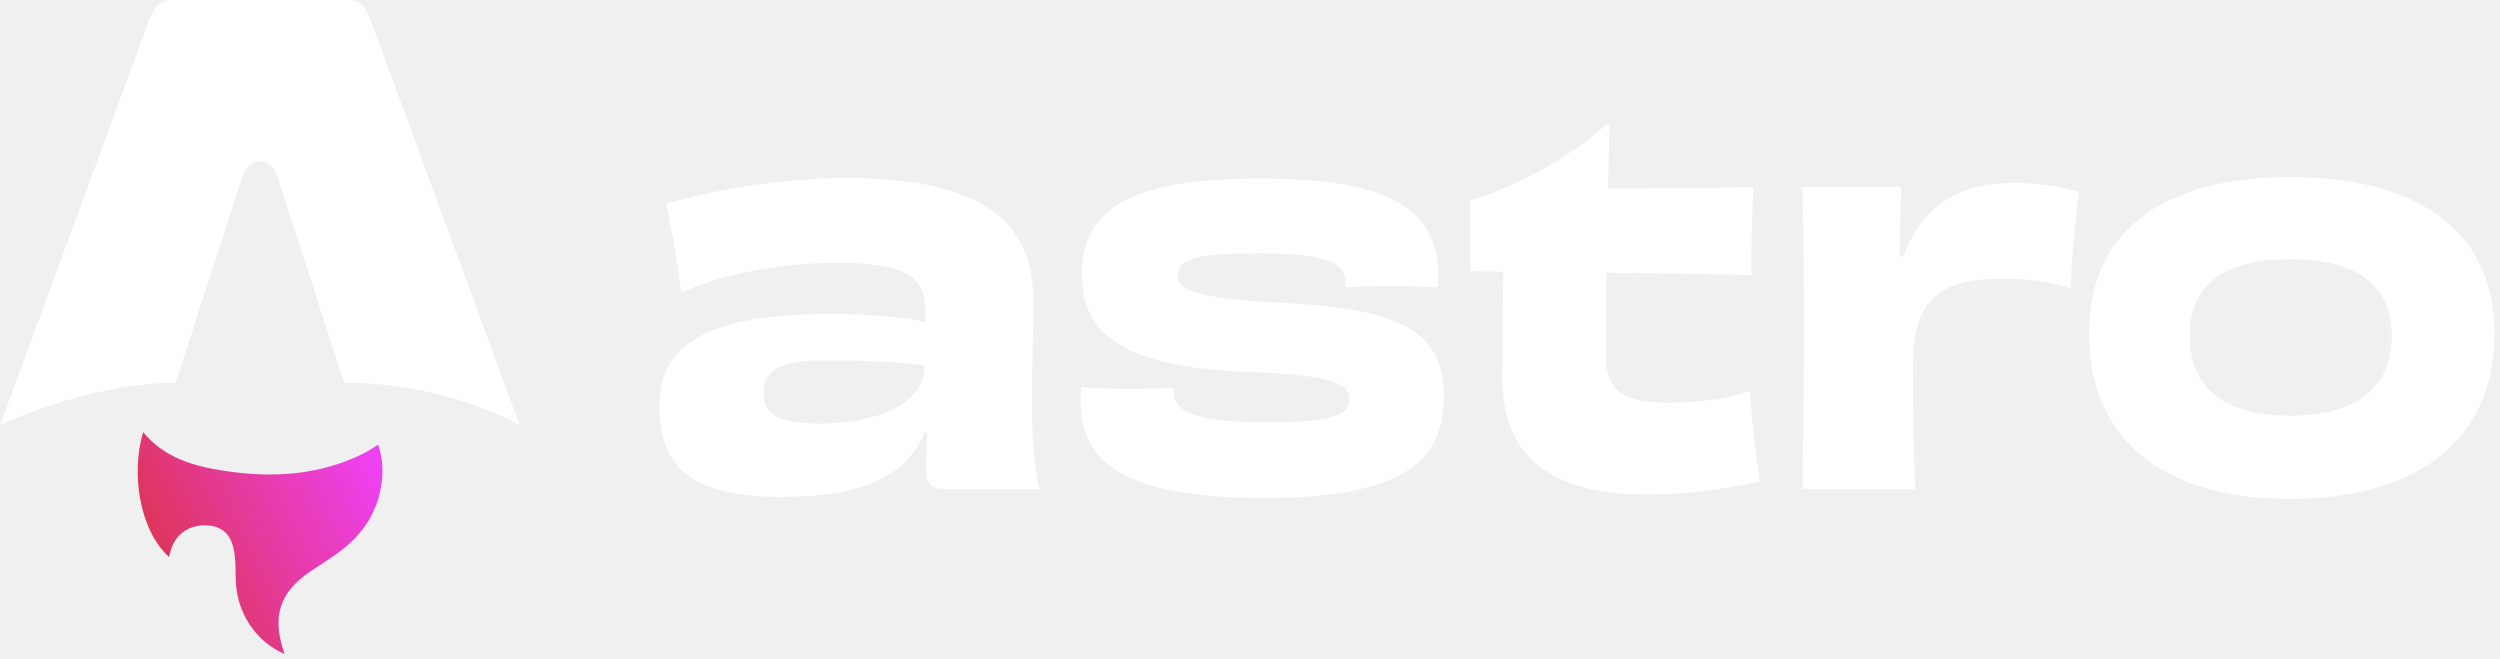
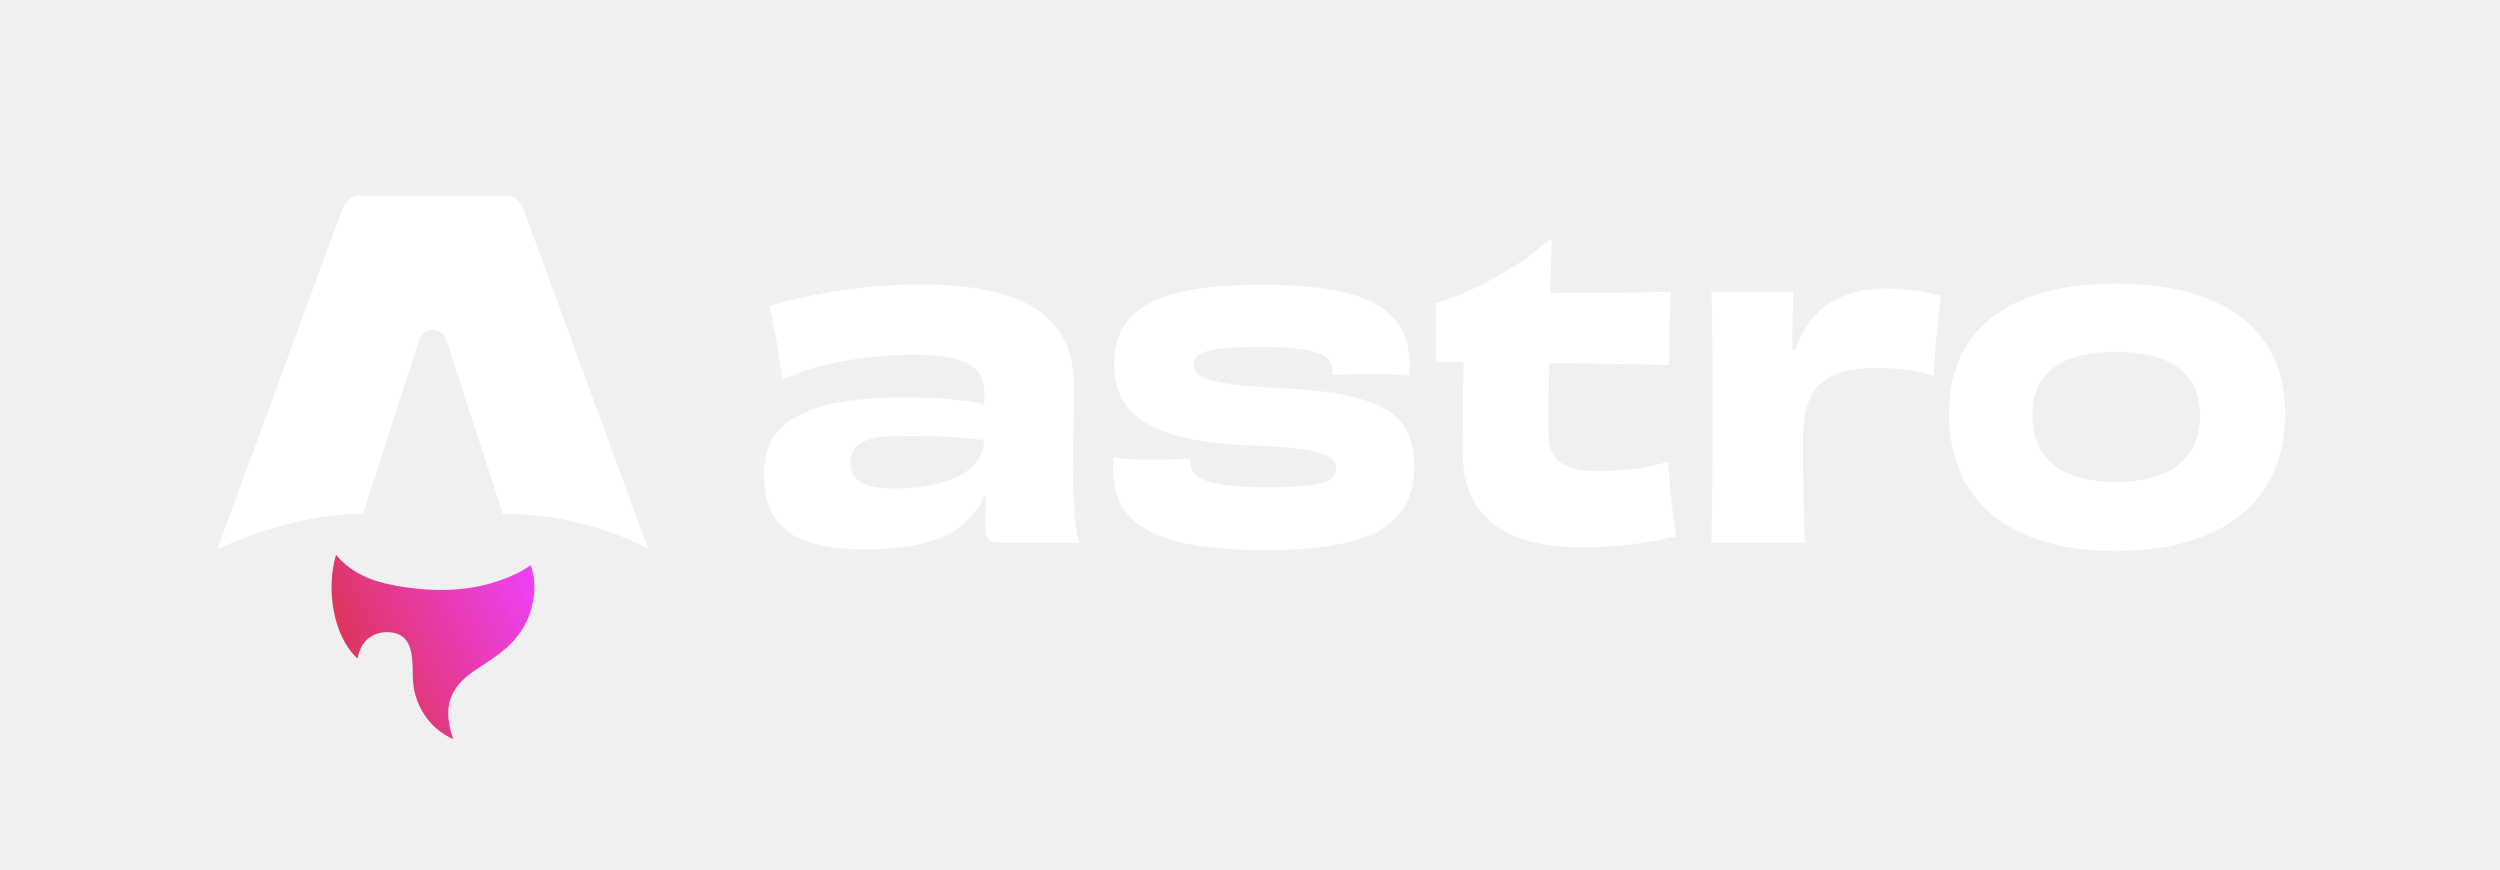
- <svg xmlns="http://www.w3.org/2000/svg" width="300" height="79" viewBox="0 0 300 79" fill="none">
-   <g clip-path="url(#clip0_831_2284)">
-     <path d="M20.287 66.846C16.732 63.605 15.695 56.795 17.175 51.861C19.743 54.972 23.301 55.957 26.986 56.513C32.675 57.372 38.262 57.051 43.547 54.457C44.151 54.16 44.71 53.765 45.371 53.365C45.867 54.8 45.996 56.249 45.822 57.724C45.401 61.315 43.61 64.089 40.76 66.191C39.621 67.033 38.415 67.784 37.238 68.578C33.623 71.015 32.644 73.873 34.003 78.031C34.035 78.132 34.064 78.233 34.137 78.481C32.291 77.656 30.943 76.457 29.915 74.879C28.83 73.214 28.314 71.372 28.287 69.379C28.273 68.409 28.273 67.431 28.142 66.475C27.823 64.144 26.726 63.1 24.66 63.04C22.538 62.978 20.861 64.286 20.416 66.346C20.382 66.504 20.332 66.66 20.283 66.844L20.287 66.846Z" fill="url(#paint0_linear_831_2284)" />
-     <path d="M0 51.039C0 51.039 10.525 45.925 21.079 45.925L29.037 21.359C29.335 20.171 30.205 19.363 31.187 19.363C32.169 19.363 33.039 20.171 33.337 21.359L41.294 45.925C53.794 45.925 62.373 51.039 62.373 51.039C62.373 51.039 44.496 2.459 44.461 2.361C43.948 0.925 43.082 0 41.914 0H20.461C19.294 0 18.462 0.925 17.914 2.361C17.876 2.457 0 51.039 0 51.039Z" fill="white" />
-     <path d="M110.967 43.965C110.967 48.27 105.599 50.841 98.167 50.841C93.33 50.841 91.619 49.645 91.619 47.134C91.619 44.503 93.743 43.248 98.58 43.248C102.945 43.248 106.661 43.307 110.967 43.846V43.965ZM111.026 38.644C108.372 38.046 104.361 37.687 99.582 37.687C85.661 37.687 79.113 40.976 79.113 48.629C79.113 56.581 83.596 59.63 93.978 59.63C102.768 59.63 108.726 57.418 110.908 51.977H111.262C111.203 53.292 111.144 54.608 111.144 55.624C111.144 58.434 111.616 58.673 113.917 58.673H124.771C124.181 56.999 123.827 52.276 123.827 48.21C123.827 43.846 124.004 40.557 124.004 36.133C124.004 27.105 118.577 21.365 101.588 21.365C94.273 21.365 86.133 22.62 79.939 24.474C80.529 26.925 81.355 31.888 81.768 35.116C87.136 32.605 94.745 31.529 100.644 31.529C108.785 31.529 111.026 33.382 111.026 37.149V38.644Z" fill="white" />
-     <path d="M140.808 46.476C139.333 46.656 137.328 46.656 135.263 46.656C133.08 46.656 131.075 46.596 129.718 46.416C129.718 46.895 129.659 47.433 129.659 47.911C129.659 55.385 134.555 59.75 151.78 59.75C168.002 59.75 173.252 55.445 173.252 47.852C173.252 40.677 169.772 37.149 154.375 36.372C142.401 35.834 141.339 34.518 141.339 33.024C141.339 31.29 142.873 30.393 150.895 30.393C159.213 30.393 161.454 31.529 161.454 33.92V34.459C162.634 34.399 164.758 34.339 166.94 34.339C169.005 34.339 171.246 34.399 172.544 34.518C172.544 33.98 172.603 33.502 172.603 33.084C172.603 24.294 165.288 21.424 151.131 21.424C135.204 21.424 129.836 25.311 129.836 32.904C129.836 39.72 134.142 43.965 149.42 44.623C160.687 44.982 161.926 46.237 161.926 47.971C161.926 49.825 160.097 50.662 152.193 50.662C143.109 50.662 140.808 49.406 140.808 46.835V46.476Z" fill="white" />
-     <path d="M192.722 14.967C188.416 18.973 180.688 22.979 176.382 24.055C176.441 26.267 176.441 30.333 176.441 32.545L180.393 32.605C180.334 36.85 180.275 41.992 180.275 45.4C180.275 53.352 184.463 59.331 197.5 59.331C202.986 59.331 206.643 58.733 211.185 57.776C210.713 54.847 210.183 50.363 210.006 46.955C207.292 47.852 203.871 48.33 200.095 48.33C194.845 48.33 192.722 46.895 192.722 42.769C192.722 39.182 192.722 35.834 192.781 32.725C199.506 32.785 206.23 32.904 210.183 33.024C210.124 29.915 210.242 25.43 210.419 22.441C204.697 22.561 198.267 22.62 192.958 22.62C193.017 19.99 193.076 17.478 193.135 14.967H192.722Z" fill="white" />
-     <path d="M227.954 30.752C228.013 27.643 228.072 25.012 228.131 22.441H216.274C216.451 27.583 216.451 32.844 216.451 40.557C216.451 48.27 216.392 53.591 216.274 58.673H229.841C229.605 55.086 229.546 49.047 229.546 43.905C229.546 35.774 232.85 33.442 240.341 33.442C243.822 33.442 246.299 33.861 248.482 34.638C248.541 31.589 249.131 25.67 249.485 23.039C247.243 22.381 244.765 21.963 241.757 21.963C235.327 21.903 230.608 24.534 228.425 30.811L227.954 30.752Z" fill="white" />
-     <path d="M287.018 40.318C287.018 46.835 282.299 49.884 274.866 49.884C267.492 49.884 262.773 47.014 262.773 40.318C262.773 33.622 267.551 31.11 274.866 31.11C282.24 31.11 287.018 33.801 287.018 40.318ZM299.346 40.019C299.346 27.045 289.2 21.245 274.866 21.245C260.473 21.245 250.68 27.045 250.68 40.019C250.68 52.934 259.824 59.869 274.807 59.869C289.908 59.869 299.346 52.934 299.346 40.019Z" fill="white" />
-   </g>
+ <svg xmlns="http://www.w3.org/2000/svg" width="460" height="160" viewBox="0 0 460 160" fill="none">
+   <path d="M65.785 121.175C61.267 117.045 59.948 108.368 61.83 102.082C65.094 106.045 69.616 107.301 74.3 108.009C81.531 109.103 88.632 108.694 95.349 105.389C96.117 105.011 96.828 104.507 97.667 103.998C98.297 105.826 98.462 107.672 98.241 109.551C97.706 114.127 95.429 117.662 91.807 120.341C90.359 121.413 88.826 122.371 87.33 123.382C82.735 126.487 81.492 130.129 83.218 135.427C83.259 135.556 83.296 135.685 83.389 136C81.043 134.95 79.329 133.421 78.023 131.411C76.644 129.289 75.988 126.942 75.953 124.403C75.936 123.167 75.936 121.92 75.77 120.702C75.364 117.732 73.969 116.402 71.343 116.325C68.647 116.247 66.514 117.913 65.949 120.538C65.905 120.739 65.843 120.938 65.78 121.172L65.785 121.175Z" fill="white" />
+   <path d="M65.785 121.175C61.267 117.045 59.948 108.368 61.83 102.082C65.094 106.045 69.616 107.301 74.3 108.009C81.531 109.103 88.632 108.694 95.349 105.389C96.117 105.011 96.828 104.507 97.667 103.998C98.297 105.826 98.462 107.672 98.241 109.551C97.706 114.127 95.429 117.662 91.807 120.341C90.359 121.413 88.826 122.371 87.33 123.382C82.735 126.487 81.492 130.129 83.218 135.427C83.259 135.556 83.296 135.685 83.389 136C81.043 134.95 79.329 133.421 78.023 131.411C76.644 129.289 75.988 126.942 75.953 124.403C75.936 123.167 75.936 121.92 75.77 120.702C75.364 117.732 73.969 116.402 71.343 116.325C68.647 116.247 66.514 117.913 65.949 120.538C65.905 120.739 65.843 120.938 65.78 121.172L65.785 121.175Z" fill="url(#paint0_linear_1_33)" />
+   <path d="M40 101.034C40 101.034 53.377 94.518 66.792 94.518L76.907 63.215C77.285 61.702 78.391 60.673 79.639 60.673C80.888 60.673 81.993 61.702 82.372 63.215L92.486 94.518C108.374 94.518 119.279 101.034 119.279 101.034C119.279 101.034 96.556 39.133 96.511 39.009C95.859 37.179 94.758 36 93.274 36H66.007C64.523 36 63.466 37.179 62.77 39.009C62.721 39.131 40 101.034 40 101.034Z" fill="white" />
+   <path d="M181.043 81.123C181.043 86.608 174.22 89.884 164.773 89.884C158.624 89.884 156.45 88.36 156.45 85.16C156.45 81.808 159.149 80.209 165.297 80.209C170.846 80.209 175.569 80.285 181.043 80.97V81.123ZM181.118 74.342C177.744 73.581 172.645 73.123 166.572 73.123C148.877 73.123 140.555 77.314 140.555 87.065C140.555 97.198 146.253 101.083 159.449 101.083C170.621 101.083 178.193 98.264 180.968 91.331H181.417C181.342 93.007 181.268 94.683 181.268 95.978C181.268 99.559 181.867 99.864 184.791 99.864H198.587C197.837 97.731 197.388 91.712 197.388 86.532C197.388 80.97 197.612 76.78 197.612 71.143C197.612 59.639 190.715 52.325 169.121 52.325C159.824 52.325 149.477 53.925 141.605 56.287C142.354 59.41 143.404 65.734 143.929 69.847C150.752 66.648 160.424 65.276 167.922 65.276C178.268 65.276 181.118 67.638 181.118 72.438V74.342Z" fill="white" />
+   <path d="M218.971 84.322C217.097 84.551 214.547 84.551 211.923 84.551C209.149 84.551 206.6 84.475 204.875 84.246C204.875 84.856 204.8 85.541 204.8 86.151C204.8 95.674 211.024 101.235 232.917 101.235C253.535 101.235 260.208 95.75 260.208 86.075C260.208 76.933 255.785 72.438 236.216 71.447C220.995 70.762 219.646 69.086 219.646 67.181C219.646 64.972 221.595 63.829 231.792 63.829C242.364 63.829 245.213 65.276 245.213 68.324V69.009C246.713 68.933 249.412 68.857 252.186 68.857C254.81 68.857 257.659 68.933 259.309 69.086C259.309 68.4 259.384 67.79 259.384 67.257C259.384 56.058 250.086 52.401 232.092 52.401C211.848 52.401 205.025 57.353 205.025 67.029C205.025 75.714 210.499 81.123 229.918 81.961C244.238 82.418 245.813 84.018 245.813 86.227C245.813 88.589 243.489 89.655 233.442 89.655C221.895 89.655 218.971 88.055 218.971 84.779V84.322Z" fill="white" />
+   <path d="M284.955 44.173C279.482 49.278 269.66 54.382 264.187 55.753C264.262 58.572 264.262 63.753 264.262 66.572L269.285 66.648C269.21 72.057 269.135 78.609 269.135 82.951C269.135 93.084 274.458 100.702 291.028 100.702C298.001 100.702 302.65 99.94 308.423 98.721C307.823 94.988 307.148 89.274 306.923 84.932C303.475 86.075 299.126 86.684 294.327 86.684C287.654 86.684 284.955 84.856 284.955 79.599C284.955 75.028 284.955 70.762 285.03 66.8C293.578 66.876 302.125 67.029 307.148 67.181C307.073 63.219 307.223 57.506 307.448 53.696C300.176 53.849 292.003 53.925 285.255 53.925C285.33 50.573 285.405 47.373 285.48 44.173H284.955Z" fill="white" />
+   <path d="M329.736 64.286C329.811 60.324 329.886 56.972 329.961 53.696H314.89C315.115 60.248 315.115 66.953 315.115 76.78C315.115 86.608 315.04 93.388 314.89 99.864H332.135C331.835 95.293 331.76 87.598 331.76 81.046C331.76 70.686 335.959 67.714 345.481 67.714C349.905 67.714 353.054 68.248 355.828 69.238C355.903 65.353 356.653 57.81 357.102 54.458C354.253 53.62 351.104 53.087 347.28 53.087C339.108 53.011 333.11 56.363 330.336 64.362L329.736 64.286Z" fill="white" />
+   <path d="M404.808 76.475C404.808 84.779 398.81 88.665 389.363 88.665C379.991 88.665 373.993 85.008 373.993 76.475C373.993 67.943 380.066 64.743 389.363 64.743C398.735 64.743 404.808 68.171 404.808 76.475ZM420.478 76.094C420.478 59.563 407.582 52.173 389.363 52.173C371.069 52.173 358.623 59.563 358.623 76.094C358.623 92.55 370.244 101.388 389.288 101.388C408.482 101.388 420.478 92.55 420.478 76.094Z" fill="white" />
  <defs>
-     <linearGradient id="paint0_linear_831_2284" x1="16.523" y1="78.481" x2="50.811" y2="62.239" gradientUnits="userSpaceOnUse">
+     <linearGradient id="paint0_linear_1_33" x1="61" y1="136" x2="104.622" y2="115.39" gradientUnits="userSpaceOnUse">
      <stop stop-color="#D83333" />
      <stop offset="1" stop-color="#F041FF" />
    </linearGradient>
-     <clipPath id="clip0_831_2284">
-       <rect width="300" height="79" fill="white" />
-     </clipPath>
  </defs>
</svg>
